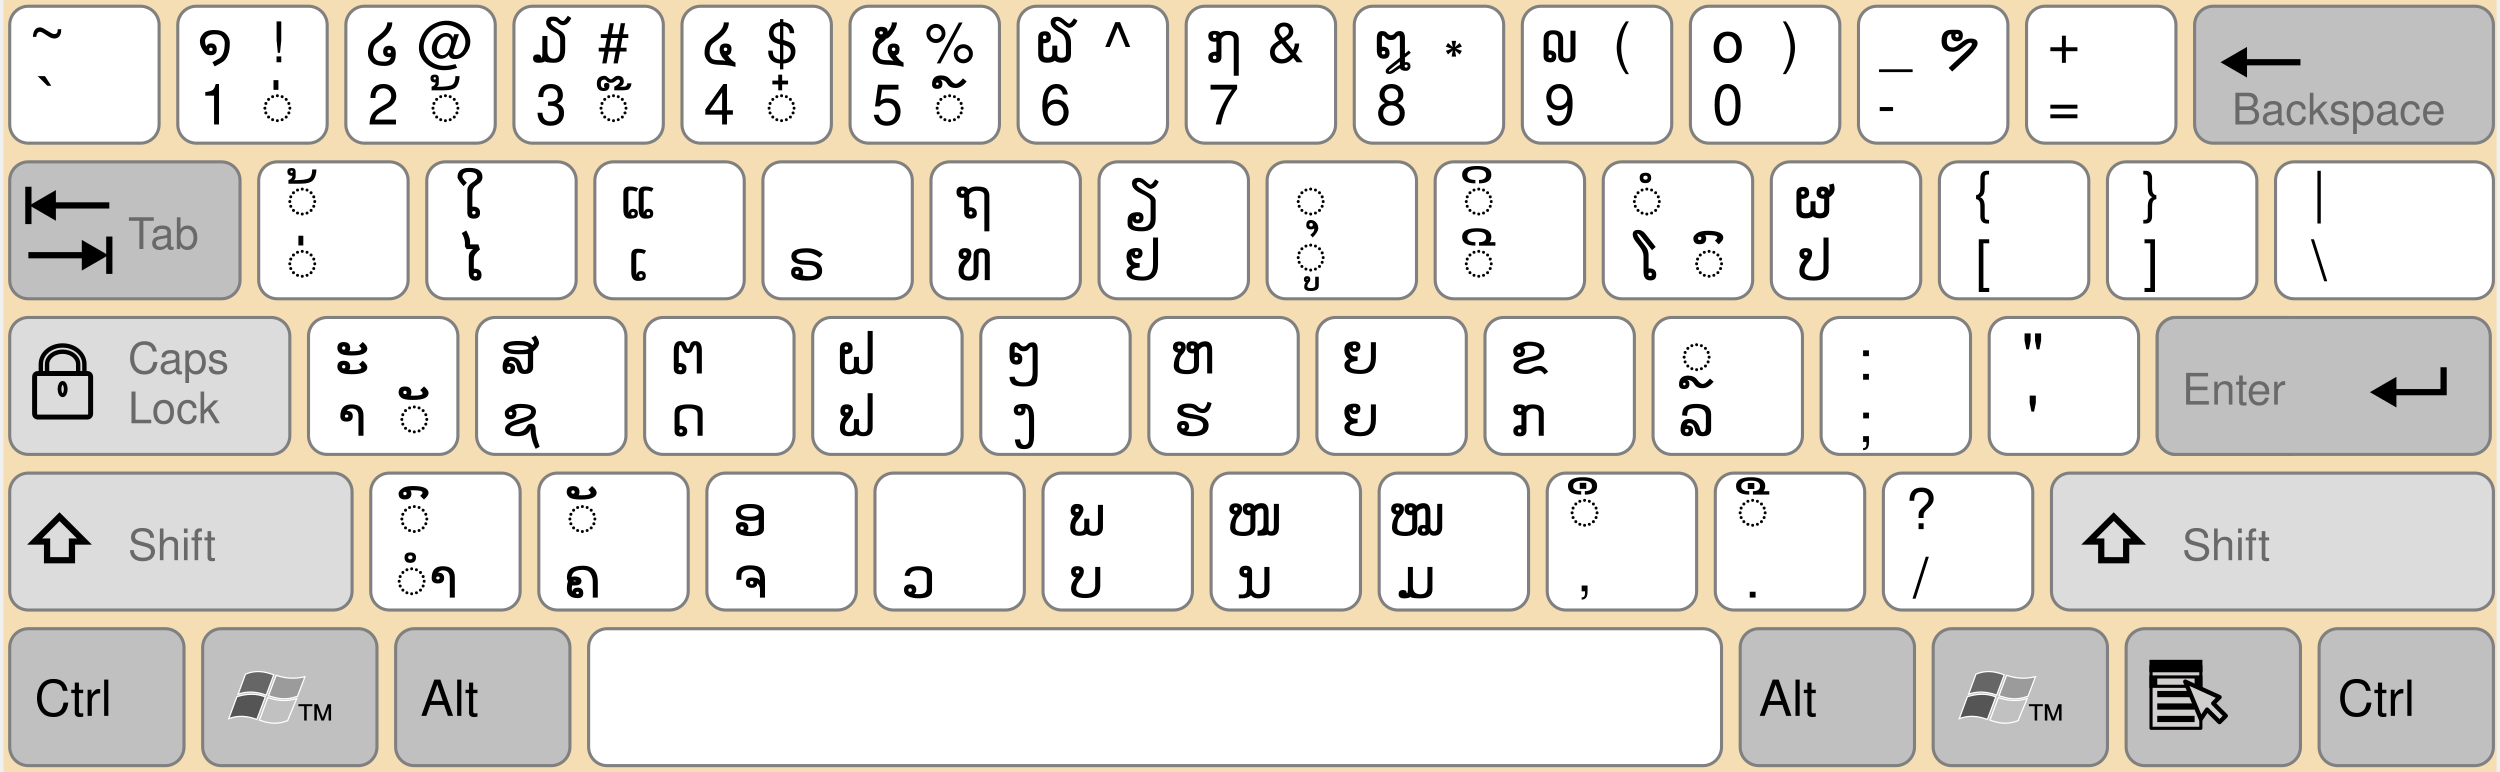
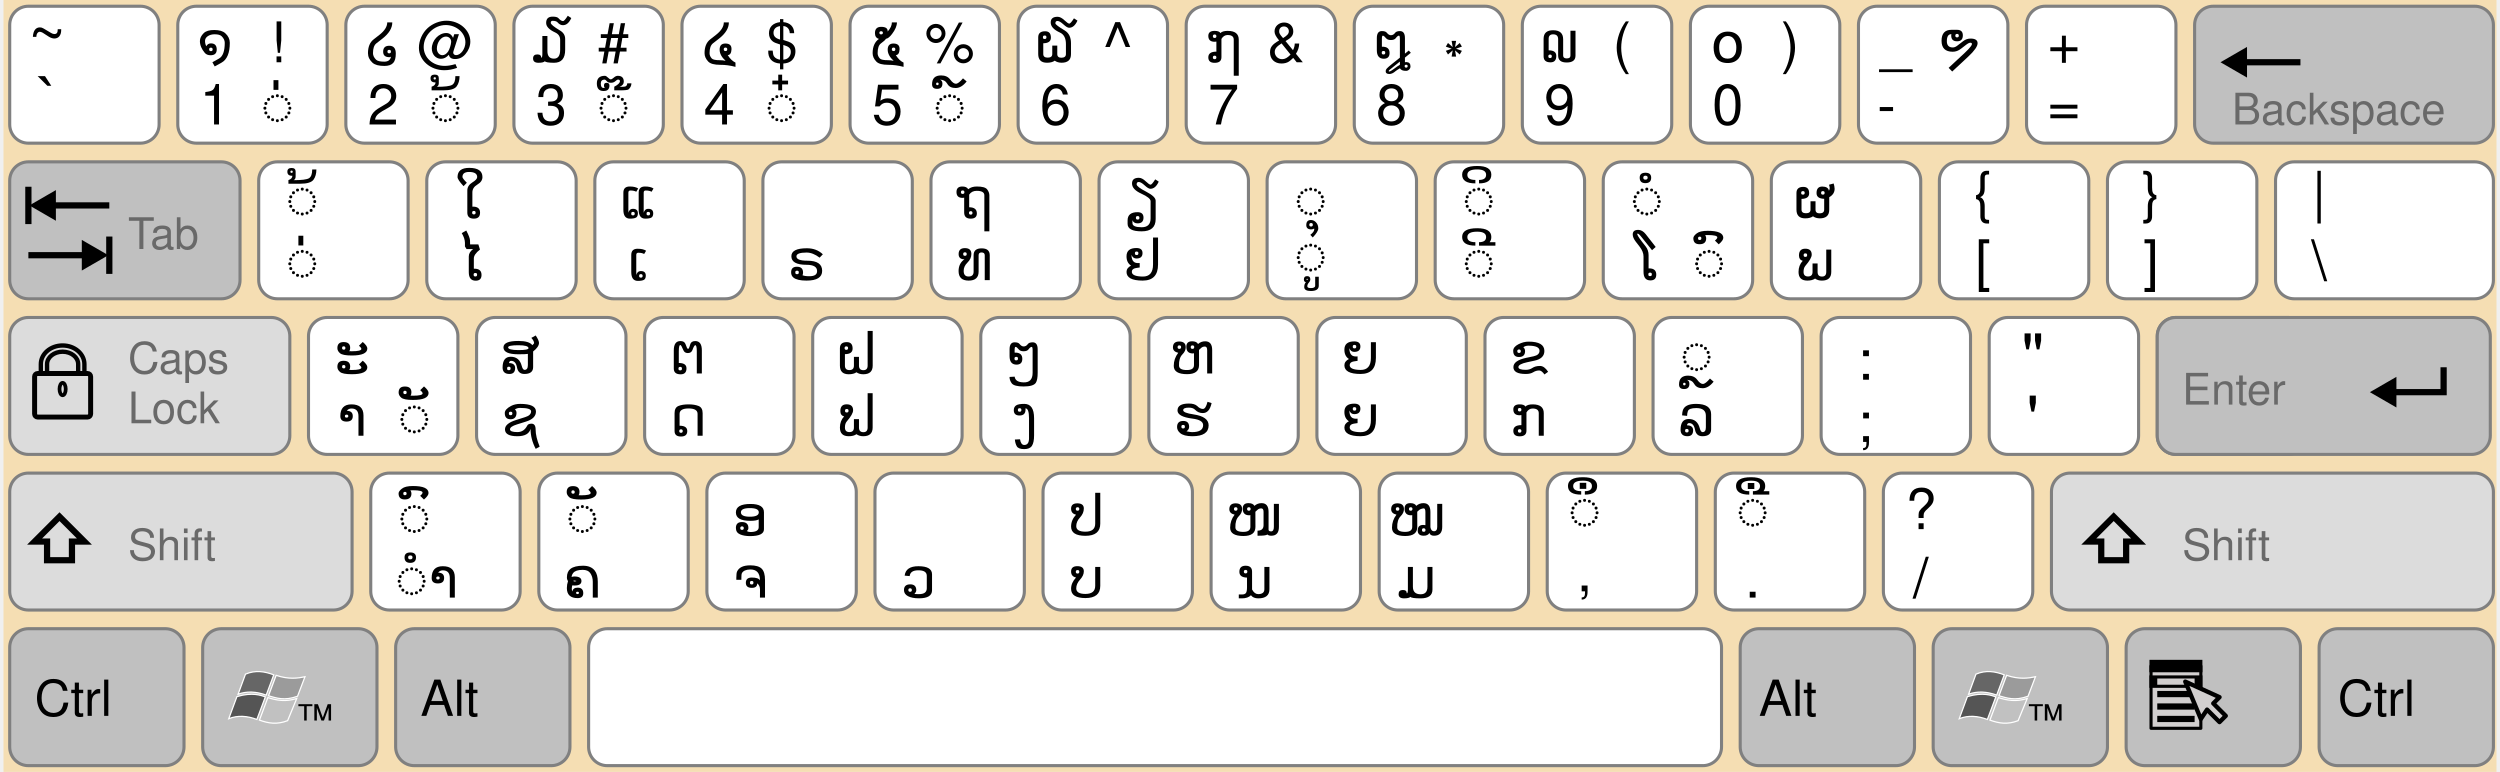
<svg xmlns="http://www.w3.org/2000/svg" xmlns:xlink="http://www.w3.org/1999/xlink" id="svg2" version="1.0" xml:space="preserve" width="800" height="247" viewBox="0 0 801 248" style="display:inline">
  <defs id="defs4">
    <marker id="TriangleOutM" style="overflow:visible" orient="auto" refY="0" refX="0">
      <path id="path4356" style="fill-rule:evenodd;stroke:black;stroke-width:1pt;marker-start:none" d="M 5.77,0 -2.88,5 -2.88,-5 5.77,0 z" transform="scale(0.4,0.4)" />
    </marker>
    <style id="style6" type="text/css">


    
    

      text            { writing-mode:lr-tb;font-weight:normal;font-family:Nimbus Sans L, Arial, sans-serif ;}

      #T_others       { font-size:16px; text-align:start ;text-anchor:start ;}
      #T_alterninsc   { font-size:14px; fill:dimgray    ;fill-opacity:1 ;stroke:none; text-align:start ;text-anchor:start ;}
      #T_stdletters   { font-size:18px; fill:black      ;fill-opacity:1 ;stroke:none; text-align:center;text-anchor:middle;}
      #T_stdspecial   { font-size:18px; fill:black      ;fill-opacity:1 ;stroke:none; text-align:center;text-anchor:middle;}
      #T_intodisuse   { font-size:18px; fill:dimgray    ;fill-opacity:1 ;stroke:none; text-align:center;text-anchor:middle;}
      #T_AltGr        { font-size:18px; fill:blue       ;fill-opacity:1 ;stroke:none; text-align:center;text-anchor:middle;}
      #T_AltGrSh      { font-size:18px; fill:dodgerblue ;fill-opacity:1 ;stroke:none; text-align:center;text-anchor:middle;}
      .T_UpAltGr      { font-size:18px; fill:skyblue    ;}
      .T_DeadKey      { font-size:21px; fill:red        ;font-family:sans ;}

      #T_Lx_AltGr     { font-size:18px; fill:purple     ;fill-opacity:1 ;stroke:none; text-align:center;text-anchor:middle;}
      #T_Lx_AltGrSh   { font-size:18px; fill:blueviolet ;fill-opacity:1 ;stroke:none; text-align:center;text-anchor:middle;}
      .T_Lx_UpAltGr   { font-size:18px; fill:violet     ;font-family:Sans;}
      .T_Lx_DeadKey   { font-size:21px; fill:darkorange ;fill-opacity:1 ;stroke:darkorange;stroke-width:0.6;}

      .T_size_s       { font-size:12px; fill:black      ;fill-opacity:1 ;stroke:none; text-align:start ;text-anchor:start ;}
      .T_size_L       { font-size:21px; }

      #GlyphKey       { fill:white      ;stroke:grey   ;stroke-width:1;}
      #ModifKey       { fill:gainsboro  ;stroke:grey   ;stroke-width:1;}
      #OtherKey       { fill:silver     ;stroke:grey   ;stroke-width:1;}
      .K_AltGr        { fill:lightblue  ;stroke:grey   ;stroke-width:1;}

     
       
    </style>
  </defs>
  <g id="layer1" style="display:inline">
    <rect id="Bckgrd" x="0" y="0" width="801" height="248" style="fill:wheat;stroke:none" />
  </g>
  <g id="layer2" style="display:inline">
    <g id="GlyphKey">
      <rect id="K_kb2a" x="2" y="2" width="48" height="44" rx="6" ry="6" />
      <use id="K_kb2b" xlink:href="#K_kb2a" transform="translate(54,0)" />
      <use id="K_kb2c" xlink:href="#K_kb2a" transform="translate(108,0)" />
      <use id="K_kb2d" xlink:href="#K_kb2a" transform="translate(162,0)" />
      <use id="K_kb2e" xlink:href="#K_kb2a" transform="translate(216,0)" />
      <use id="K_kb2f" xlink:href="#K_kb2a" transform="translate(270,0)" />
      <use id="K_kb2g" xlink:href="#K_kb2a" transform="translate(324,0)" />
      <use id="K_kb2h" xlink:href="#K_kb2a" transform="translate(378,0)" />
      <use id="K_kb2i" xlink:href="#K_kb2a" transform="translate(432,0)" />
      <use id="K_kb2j" xlink:href="#K_kb2a" transform="translate(486,0)" />
      <use id="K_kb2k" xlink:href="#K_kb2a" transform="translate(540,0)" />
      <use id="K_kb2l" xlink:href="#K_kb2a" transform="translate(594,0)" />
      <use id="K_kb2m" xlink:href="#K_kb2a" transform="translate(648,0)" />
      <use id="K_kb3b" xlink:href="#K_kb2a" transform="translate(80,50)" />
      <use id="K_kb3c" xlink:href="#K_kb2a" transform="translate(134,50)" />
      <use id="K_kb3d" xlink:href="#K_kb2a" transform="translate(188,50)" />
      <use id="K_kb3e" xlink:href="#K_kb2a" transform="translate(242,50)" />
      <use id="K_kb3f" xlink:href="#K_kb2a" transform="translate(296,50)" />
      <use id="K_kb3g" xlink:href="#K_kb2a" transform="translate(350,50)" />
      <use id="K_kb3h" xlink:href="#K_kb2a" transform="translate(404,50)" />
      <use id="K_kb3i" xlink:href="#K_kb2a" transform="translate(458,50)" />
      <use id="K_kb3j" xlink:href="#K_kb2a" transform="translate(512,50)" />
      <use id="K_kb3k" xlink:href="#K_kb2a" transform="translate(566,50)" />
      <use id="K_kb3l" xlink:href="#K_kb2a" transform="translate(620,50)" />
      <use id="K_kb3m" xlink:href="#K_kb2a" transform="translate(674,50)" />
      <rect id="K_kb3n" x="730" y="52" width="70" height="44" rx="6" ry="6" />
      <use id="K_kb4b" xlink:href="#K_kb2a" transform="translate(96,100)" />
      <use id="K_kb4c" xlink:href="#K_kb2a" transform="translate(150,100)" />
      <use id="K_kb4d" xlink:href="#K_kb2a" transform="translate(204,100)" />
      <use id="K_kb4e" xlink:href="#K_kb2a" transform="translate(258,100)" />
      <use id="K_kb4f" xlink:href="#K_kb2a" transform="translate(312,100)" />
      <use id="K_kb4g" xlink:href="#K_kb2a" transform="translate(366,100)" />
      <use id="K_kb4h" xlink:href="#K_kb2a" transform="translate(420,100)" />
      <use id="K_kb4i" xlink:href="#K_kb2a" transform="translate(474,100)" />
      <use id="K_kb4j" xlink:href="#K_kb2a" transform="translate(528,100)" />
      <use id="K_kb4k" xlink:href="#K_kb2a" transform="translate(582,100)" />
      <use id="K_kb4l" xlink:href="#K_kb2a" transform="translate(636,100)" />
      <use id="K_kb4m" xlink:href="#K_kb2a" transform="translate(690,100)" />
      <use id="K_kb5c" xlink:href="#K_kb2a" transform="translate(116,150)" />
      <use id="K_kb5d" xlink:href="#K_kb2a" transform="translate(170,150)" />
      <use id="K_kb5e" xlink:href="#K_kb2a" transform="translate(224,150)" />
      <use id="K_kb5f" xlink:href="#K_kb2a" transform="translate(278,150)" />
      <use id="K_kb5g" xlink:href="#K_kb2a" transform="translate(332,150)" />
      <use id="K_kb5h" xlink:href="#K_kb2a" transform="translate(386,150)" />
      <use id="K_kb5i" xlink:href="#K_kb2a" transform="translate(440,150)" />
      <use id="K_kb5j" xlink:href="#K_kb2a" transform="translate(494,150)" />
      <use id="K_kb5k" xlink:href="#K_kb2a" transform="translate(548,150)" />
      <use id="K_kb5l" xlink:href="#K_kb2a" transform="translate(602,150)" />
      <rect id="K_kb6d" x="188" y="202" width="364" height="44" rx="6" ry="6" />
    </g>
    <g id="ModifKey">
      <rect id="K_kb4a" x="2" y="102" width="90" height="44" rx="6" ry="6" />
      <rect id="K_kb5a" x="2" y="152" width="110" height="44" rx="6" ry="6" />
      <rect id="K_kb5m" x="658" y="152" width="142" height="44" rx="6" ry="6" />
    </g>
    <g id="OtherKey">
      <rect id="K_kb2n" x="704" y="2" width="96" height="44" rx="6" ry="6" />
      <rect id="K_kb3a" x="2" y="52" width="74" height="44" rx="6" ry="6" />
      <rect id="K_kb4n" x="692" y="102" width="107" height="44" rx="6" ry="6" />
      <rect id="K_kb6a" x="2" y="202" width="56" height="44" rx="6" ry="6" />
      <rect id="K_kb6b" x="64" y="202" width="56" height="44" rx="6" ry="6" />
      <rect id="K_kb6c" x="126" y="202" width="56" height="44" rx="6" ry="6" />
      <rect id="K_kb6k" x="558" y="202" width="56" height="44" rx="6" ry="6" />
      <rect id="K_kb6l" x="620" y="202" width="56" height="44" rx="6" ry="6" />
      <rect id="K_kb6m" x="682" y="202" width="56" height="44" rx="6" ry="6" />
      <rect id="K_kb6n" x="744" y="202" width="56" height="44" rx="6" ry="6" />
    </g>
  </g>
  <g id="DrawedInscr" style="display:inline">
    <g id="S_kb6b" style="stroke:white;stroke-width:0.4">
      <path id="WinLogo-1" style="fill:#666" d="M 75.38,223.05 C 78.27,222 81.28,222.2 84.41,223.34 L 86.84,216.82 C 83.92,215.72 80.95,215.23 77.75,216.6 L 75.38,223.05 z" />
      <path id="WinLogo-2" style="fill:#9b9b9b" d="M 87.6,216.98 C 91.71,218.37 94.64,217.9 96.86,217.44 L 94.48,223.7 C 90.21,225.27 87.64,224.25 85.14,223.55 L 87.6,216.98 z" />
      <path id="WinLogo-3" style="fill:#c1c1c1" d="M 84.94,224.13 C 87.69,225.01 90.58,225.56 94.22,224.43 L 91.29,231.55 C 87.82,232.87 85.18,232.42 82.23,231.37 L 84.94,224.13 z" />
      <path id="WinLogo-4" style="fill:#555" d="M 72.38,230.91 C 75.31,229.76 78.33,230 81.41,231.16 L 84.14,223.9 C 82.86,223.47 80,222.29 75,223.82 L 72.38,230.91 z" />
      <text id="WinLogo-5" x="94" y="235" class="T_size_s">™</text>
    </g>
    <use id="S_kb6l" xlink:href="#S_kb6b" transform="translate(556,0)" x="0" y="0" width="1" height="1" />
    <g id="S_kb6m">
      <rect id="Menu-1" x="690" y="214" width="16" height="20" style="fill:#d2cfcf;stroke:black;stroke-width:1;stroke-linecap:round;stroke-linejoin:round" />
      <path id="Menu-2" style="fill:none;stroke:black;stroke-width:4;stroke-linecap:square;stroke-linejoin:miter" d="M 691.5,214 704.5,214 M 691.5,219 704.5,219" />
      <path id="Menu-3" style="fill:none;stroke:black;stroke-width:2;stroke-linecap:square;stroke-linejoin:miter" d="M 693,223 703,223 M 693,227 703,227 M 693,231 703,231" />
      <path id="Menu-4" style="fill:none;stroke:#d2cfcf;stroke-width:2;stroke-linecap:square;stroke-linejoin:miter" d="M 693,219 703,219" />
      <path id="Menu-arrow" style="fill:#d2cfcf;stroke:black;stroke-width:1.4;stroke-linecap:butt;stroke-linejoin:round" d="M 706,231 708,228 712,232 714,230 710,226 712,224 701,219 706,231 z" />
    </g>
    <path id="S_kb2n" style="fill:none;stroke:black;stroke-width:2;marker-end:url(#TriangleOutM)" d="M 738,20 718,20" />
    <g id="sublayer3a" style="display:inline">
      <path id="S_kb3a-l1" style="fill:none;stroke:black;stroke-width:2;marker-end:url(#TriangleOutM)" d="M 34,66 14,66" />
      <path id="S_kb3a-l2" style="fill:none;stroke:black;stroke-width:2" d="M 8,60 8,72" />
      <path id="S_kb3a-r1" style="fill:none;stroke:black;stroke-width:2;marker-end:url(#TriangleOutM)" d="M 8,82 28,82" />
      <path id="S_kb3a-r2" style="fill:none;stroke:black;stroke-width:2" d="M 34,76 34,88" />
      <path id="S_kb5a" style="fill:none;stroke:black;stroke-width:2" d="M 18,166 10,174 14,174 14,180 22,180 22,174 26,174 z" />
      <use id="S_kb5n" xlink:href="#S_kb5a" transform="translate(660,0)" x="0" y="0" width="1" height="1" />
      <path id="S_kb4n" style="fill:none;stroke:black;stroke-width:2;marker-end:url(#TriangleOutM)" d="M 784,118 784,126 766,126" />
      <g id="S_kb4a">
        <rect id="CapsLock-1" x="10" y="120" width="18" height="14" ry="1" rx="1" style="fill:none;stroke:black;stroke-width:1.6" />
        <path id="CapsLock-2" style="fill:none;stroke:black;stroke-width:1.4" d="M 12,120 v-3 a7,6 0 0,1 14,0 v3 m-12,0 v-3 a5,4 0 0,1 10,0 v3" />
        <ellipse id="CapsLock-3" cx="19" cy="125" rx="1" ry="2" style="fill:none;stroke:black;stroke-width:1.2" />
      </g>
    </g>
  </g>
  <g id="la-us" style="display:inline">
    <g id="T_stdletters">
      <text id="T_kb3b1" x="96" y="90">◌່</text>
      <text id="T_kb3b2" x="96" y="70">◌້</text>
      <text id="T_kb3c1" x="150" y="90">ໄ</text>
      <text id="T_kb3c2" x="150" y="70">ໃ</text>
      <text id="T_kb3d1" x="204" y="90">ເ</text>
      <text id="T_kb3d2" x="204" y="70">ແ</text>
      <text id="T_kb3e1" x="258" y="90">ຣ</text>
      <text id="T_kb3f1" x="312" y="90">ທ</text>
      <text id="T_kb3f2" x="312" y="70">ຖ</text>
      <text id="T_kb3g1" x="366" y="90">ຢ</text>
      <text id="T_kb3g2" x="366" y="70">ຽ</text>
      <text id="T_kb3h1" x="420" y="88">◌ູ</text>
      <text id="T_kb3h2" x="420" y="70">◌ຸ</text>
      <text id="T_kb3i1" x="474" y="90">◌ີ</text>
      <text id="T_kb3i2" x="474" y="70">◌ິ</text>
      <text id="T_kb3j1" x="528" y="90">ໂ</text>
      <text id="T_kb3j2" x="528" y="70">◌ໍ</text>
      <text id="T_kb3j3" x="548" y="90">◌ົ</text>
-       <text id="T_kb3k1" x="582" y="90">ປ</text>
+       <text id="T_kb3k1" x="582" y="90">ພ</text>
      <text id="T_kb3k2" x="582" y="70">ຜ</text>
      <text id="T_kb4c1" x="112" y="140">າ</text>
      <text id="T_kb4c2" x="112" y="120">ະ</text>
      <text id="T_kb4c3" x="132" y="140">◌ັ</text>
      <text id="T_kb4d1" x="166" y="140">ຊ</text>
      <text id="T_kb4d2" x="166" y="120">ສ</text>
      <text id="T_kb4e1" x="220" y="140">ດ</text>
      <text id="T_kb4e2" x="220" y="120">ຕ</text>
      <text id="T_kb4f1" x="274" y="140">ຟ</text>
      <text id="T_kb4f2" x="274" y="120">ຝ</text>
      <text id="T_kb4g1" x="328" y="140">ງ</text>
      <text id="T_kb4g2" x="328" y="120">ໆ</text>
      <text id="T_kb4h1" x="382" y="140">ຮ</text>
      <text id="T_kb4h2" x="382" y="120">ຫ</text>
      <text id="T_kb4i1" x="436" y="140">ຍ</text>
      <text id="T_kb4i2" x="436" y="120">ຍ</text>
      <text id="T_kb4j1" x="490" y="140">ກ</text>
      <text id="T_kb4j2" x="490" y="120">ຂ</text>
      <text id="T_kb4k1" x="544" y="140">ລ</text>
      <text id="T_kb4k2" x="544" y="120">◌ຼ</text>
      <text id="T_kb5c1" x="136" y="192">◌ຳ</text>
      <text id="T_kb5c2" x="132" y="172">◌ົ</text>
      <text id="T_kb5d1" x="186" y="192">ຄ</text>
      <text id="T_kb5d2" x="186" y="172">◌ັ</text>
      <text id="T_kb5e1" x="240" y="192">ຈ</text>
      <text id="T_kb5e2" x="240" y="172">ອ</text>
      <text id="T_kb5f1" x="294" y="192">ວ</text>
      <text id="T_kb5g1" x="348" y="192">ບ</text>
-       <text id="T_kb5g2" x="348" y="172">ພ</text>
+       <text id="T_kb5g2" x="348" y="172">ປ</text>
      <text id="T_kb5h1" x="402" y="192">ນ</text>
      <text id="T_kb5h2" x="402" y="172">ໜ</text>
      <text id="T_kb5i1" x="454" y="192">ມ</text>
      <text id="T_kb5i2" x="454" y="172">ໝ</text>
    </g>
    <g id="T_stdspecial">
      <text id="T_kb2a1" x="14" y="40" class="T_size_L">`</text>
      <text id="T_kb2a2" x="14" y="18" class="T_size_L">~</text>
      <text id="T_kb2b1" x="68" y="40">1</text>
      <text id="T_kb2b3" x="68" y="20">໑</text>
      <text id="T_kb2b4" x="88" y="40">◌່</text>
      <text id="T_kb2b2" x="88" y="20">!</text>
      <text id="T_kb2c1" x="122" y="40">2</text>
      <text id="T_kb2c3" x="122" y="20">໒</text>
      <text id="T_kb2c4" x="142" y="40">◌້</text>
      <text id="T_kb2c2" x="142" y="20">@</text>
      <text id="T_kb2d1" x="176" y="40">3</text>
      <text id="T_kb2d3" x="176" y="20">໓</text>
      <text id="T_kb2d4" x="196" y="40">◌໊</text>
      <text id="T_kb2d2" x="196" y="20">#</text>
      <text id="T_kb2e1" x="230" y="40">4</text>
      <text id="T_kb2e3" x="230" y="20">໔</text>
      <text id="T_kb2e4" x="250" y="40">◌໋</text>
      <text id="T_kb2e2" x="250" y="20">$</text>
      <text id="T_kb2f1" x="284" y="40">5</text>
      <text id="T_kb2f3" x="284" y="20">໕</text>
      <text id="T_kb2f4" x="304" y="40">◌໌</text>
      <text id="T_kb2f2" x="304" y="20">%</text>
      <text id="T_kb2g1" x="338" y="40">6</text>
      <text id="T_kb2g3" x="338" y="20">໖</text>
      <text id="T_kb2g2" x="358" y="22" class="T_size_L">^</text>
      <text id="T_kb2h1" x="392" y="40">7</text>
      <text id="T_kb2h3" x="392" y="20">໗</text>
      <text id="T_kb2h2" x="412" y="20">&amp;</text>
      <text id="T_kb2i1" x="446" y="40">8</text>
      <text id="T_kb2i3" x="446" y="20">໘</text>
      <text id="T_kb2i2" x="466" y="20">∗</text>
      <text id="T_kb2j1" x="500" y="40">9</text>
      <text id="T_kb2j3" x="500" y="20">໙</text>
      <text id="T_kb2j2" x="520" y="20">(</text>
      <text id="T_kb2k1" x="554" y="40">0</text>
      <text id="T_kb2k3" x="554" y="20">໐</text>
      <text id="T_kb2k2" x="574" y="20">)</text>
      <text id="T_kb2l1" x="605" y="40">-</text>
      <text id="T_kb2l2" x="608" y="20">_</text>
      <text id="T_kb2l4" x="628" y="20">ຯ</text>
      <text id="T_kb2m1" x="662" y="40">=</text>
      <text id="T_kb2m2" x="662" y="20">+</text>
      <text id="T_kb3l1" x="636" y="90">[</text>
      <text id="T_kb3m1" x="690" y="90">]</text>
      <text id="T_kb3n1" x="744" y="90">\</text>
      <text id="T_kb4l1" x="598" y="142">;</text>
      <text id="T_kb4m1" x="652" y="142" class="T_size_L">'</text>
      <text id="T_kb5j1" x="508" y="190">,</text>
      <text id="T_kb5j2" x="508" y="170">◌ຶ</text>
      <text id="T_kb5k1" x="562" y="192">.</text>
      <text id="T_kb5k2" x="562" y="170">◌ື</text>
      <text id="T_kb5l1" x="616" y="192">/</text>
      <text id="T_kb3l2" x="636" y="68">{</text>
      <text id="T_kb3m2" x="690" y="68">}</text>
      <text id="T_kb3n2" x="744" y="68">|</text>
      <text id="T_kb4l2" x="598" y="122">:</text>
      <text id="T_kb4m2" x="652" y="122" class="T_size_L">"</text>
      <text id="T_kb5l2" x="616" y="170">?</text>
    </g>
    <g id="T_others">
      <text id="T_kb6a" x="10" y="230">Ctrl</text>
      <text id="T_kb6c" x="134" y="230">Alt</text>
      <text id="T_kb6k" x="564" y="230">Alt</text>
      <text id="T_kb6n" x="750" y="230">Ctrl</text>
    </g>
    <g id="sublayer4a" style="display:inline">
      <g id="T_alterninsc">
        <text id="T_kb2n" x="716" y="40">Backspace</text>
        <text id="T_kb3a" x="40" y="80">Tab</text>
        <text id="T_kb4n" x="700" y="130">Enter</text>
        <text id="T_kb4a1" x="40" y="120">Caps</text>
        <text id="T_kb4a2" x="40" y="136">Lock</text>
        <text id="T_kb5a" x="40" y="180">Shift</text>
        <text id="T_kb5m" x="700" y="180">Shift</text>
      </g>
    </g>
  </g>
</svg>
